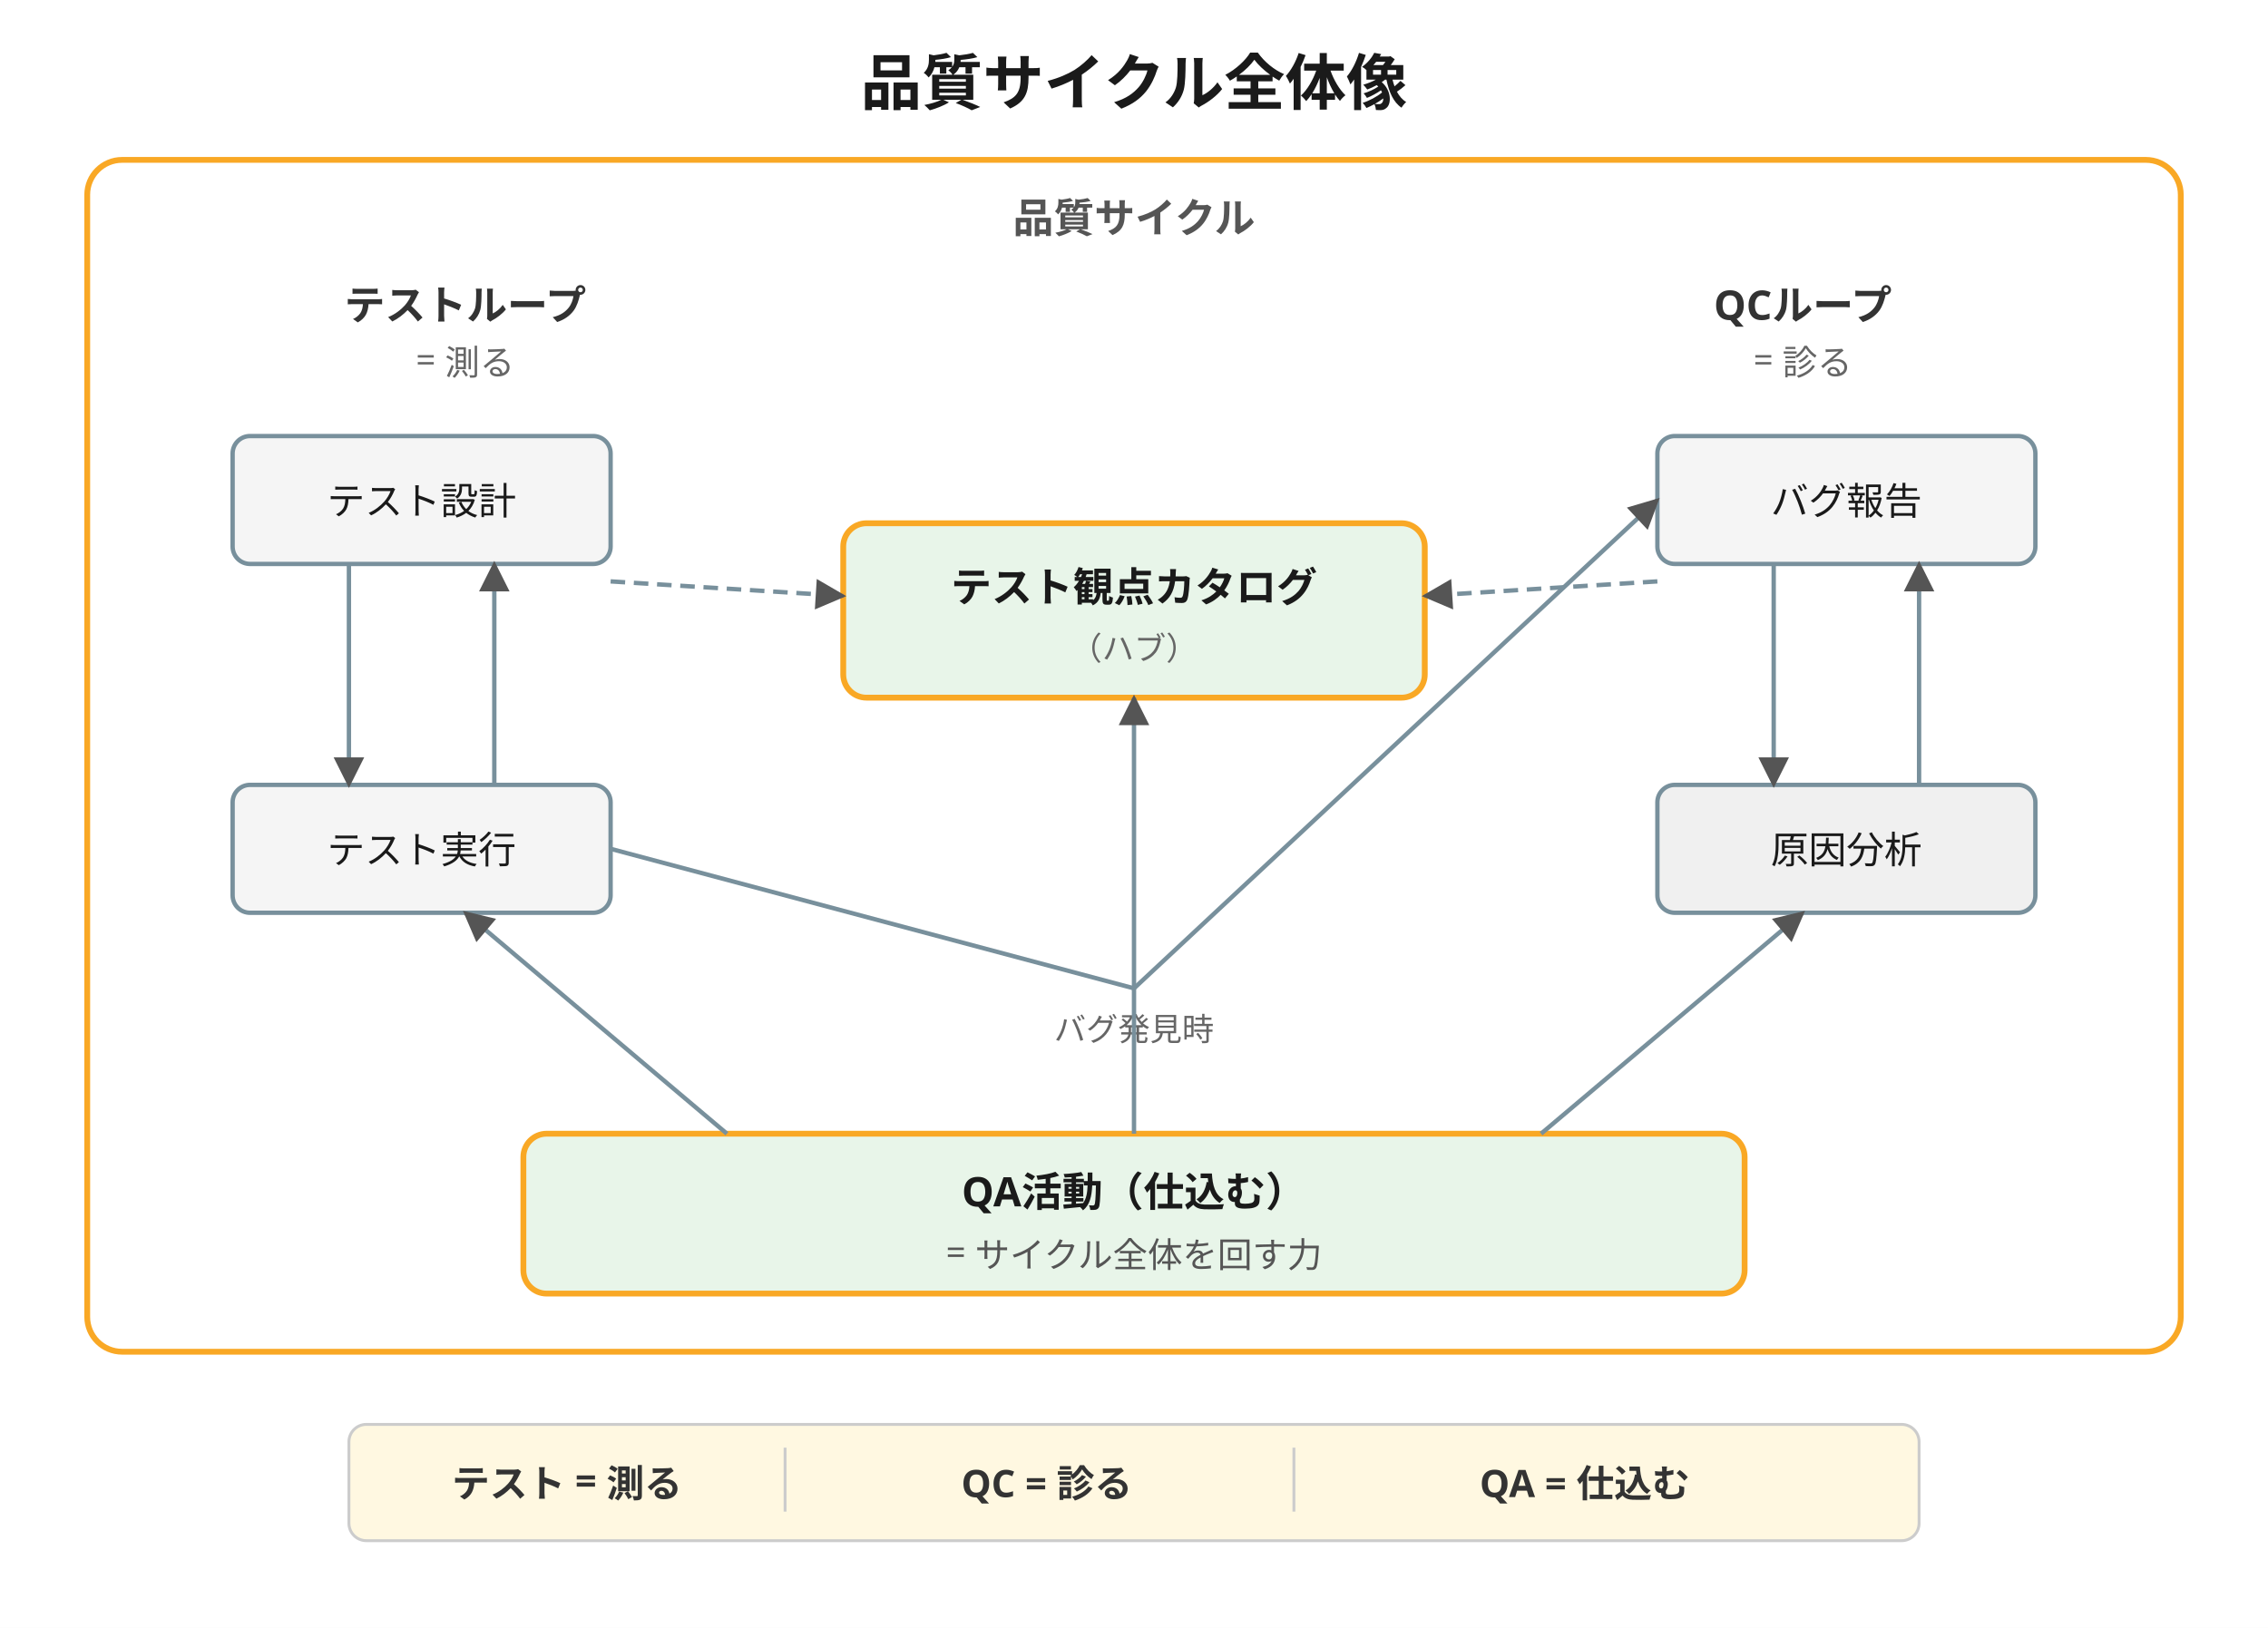
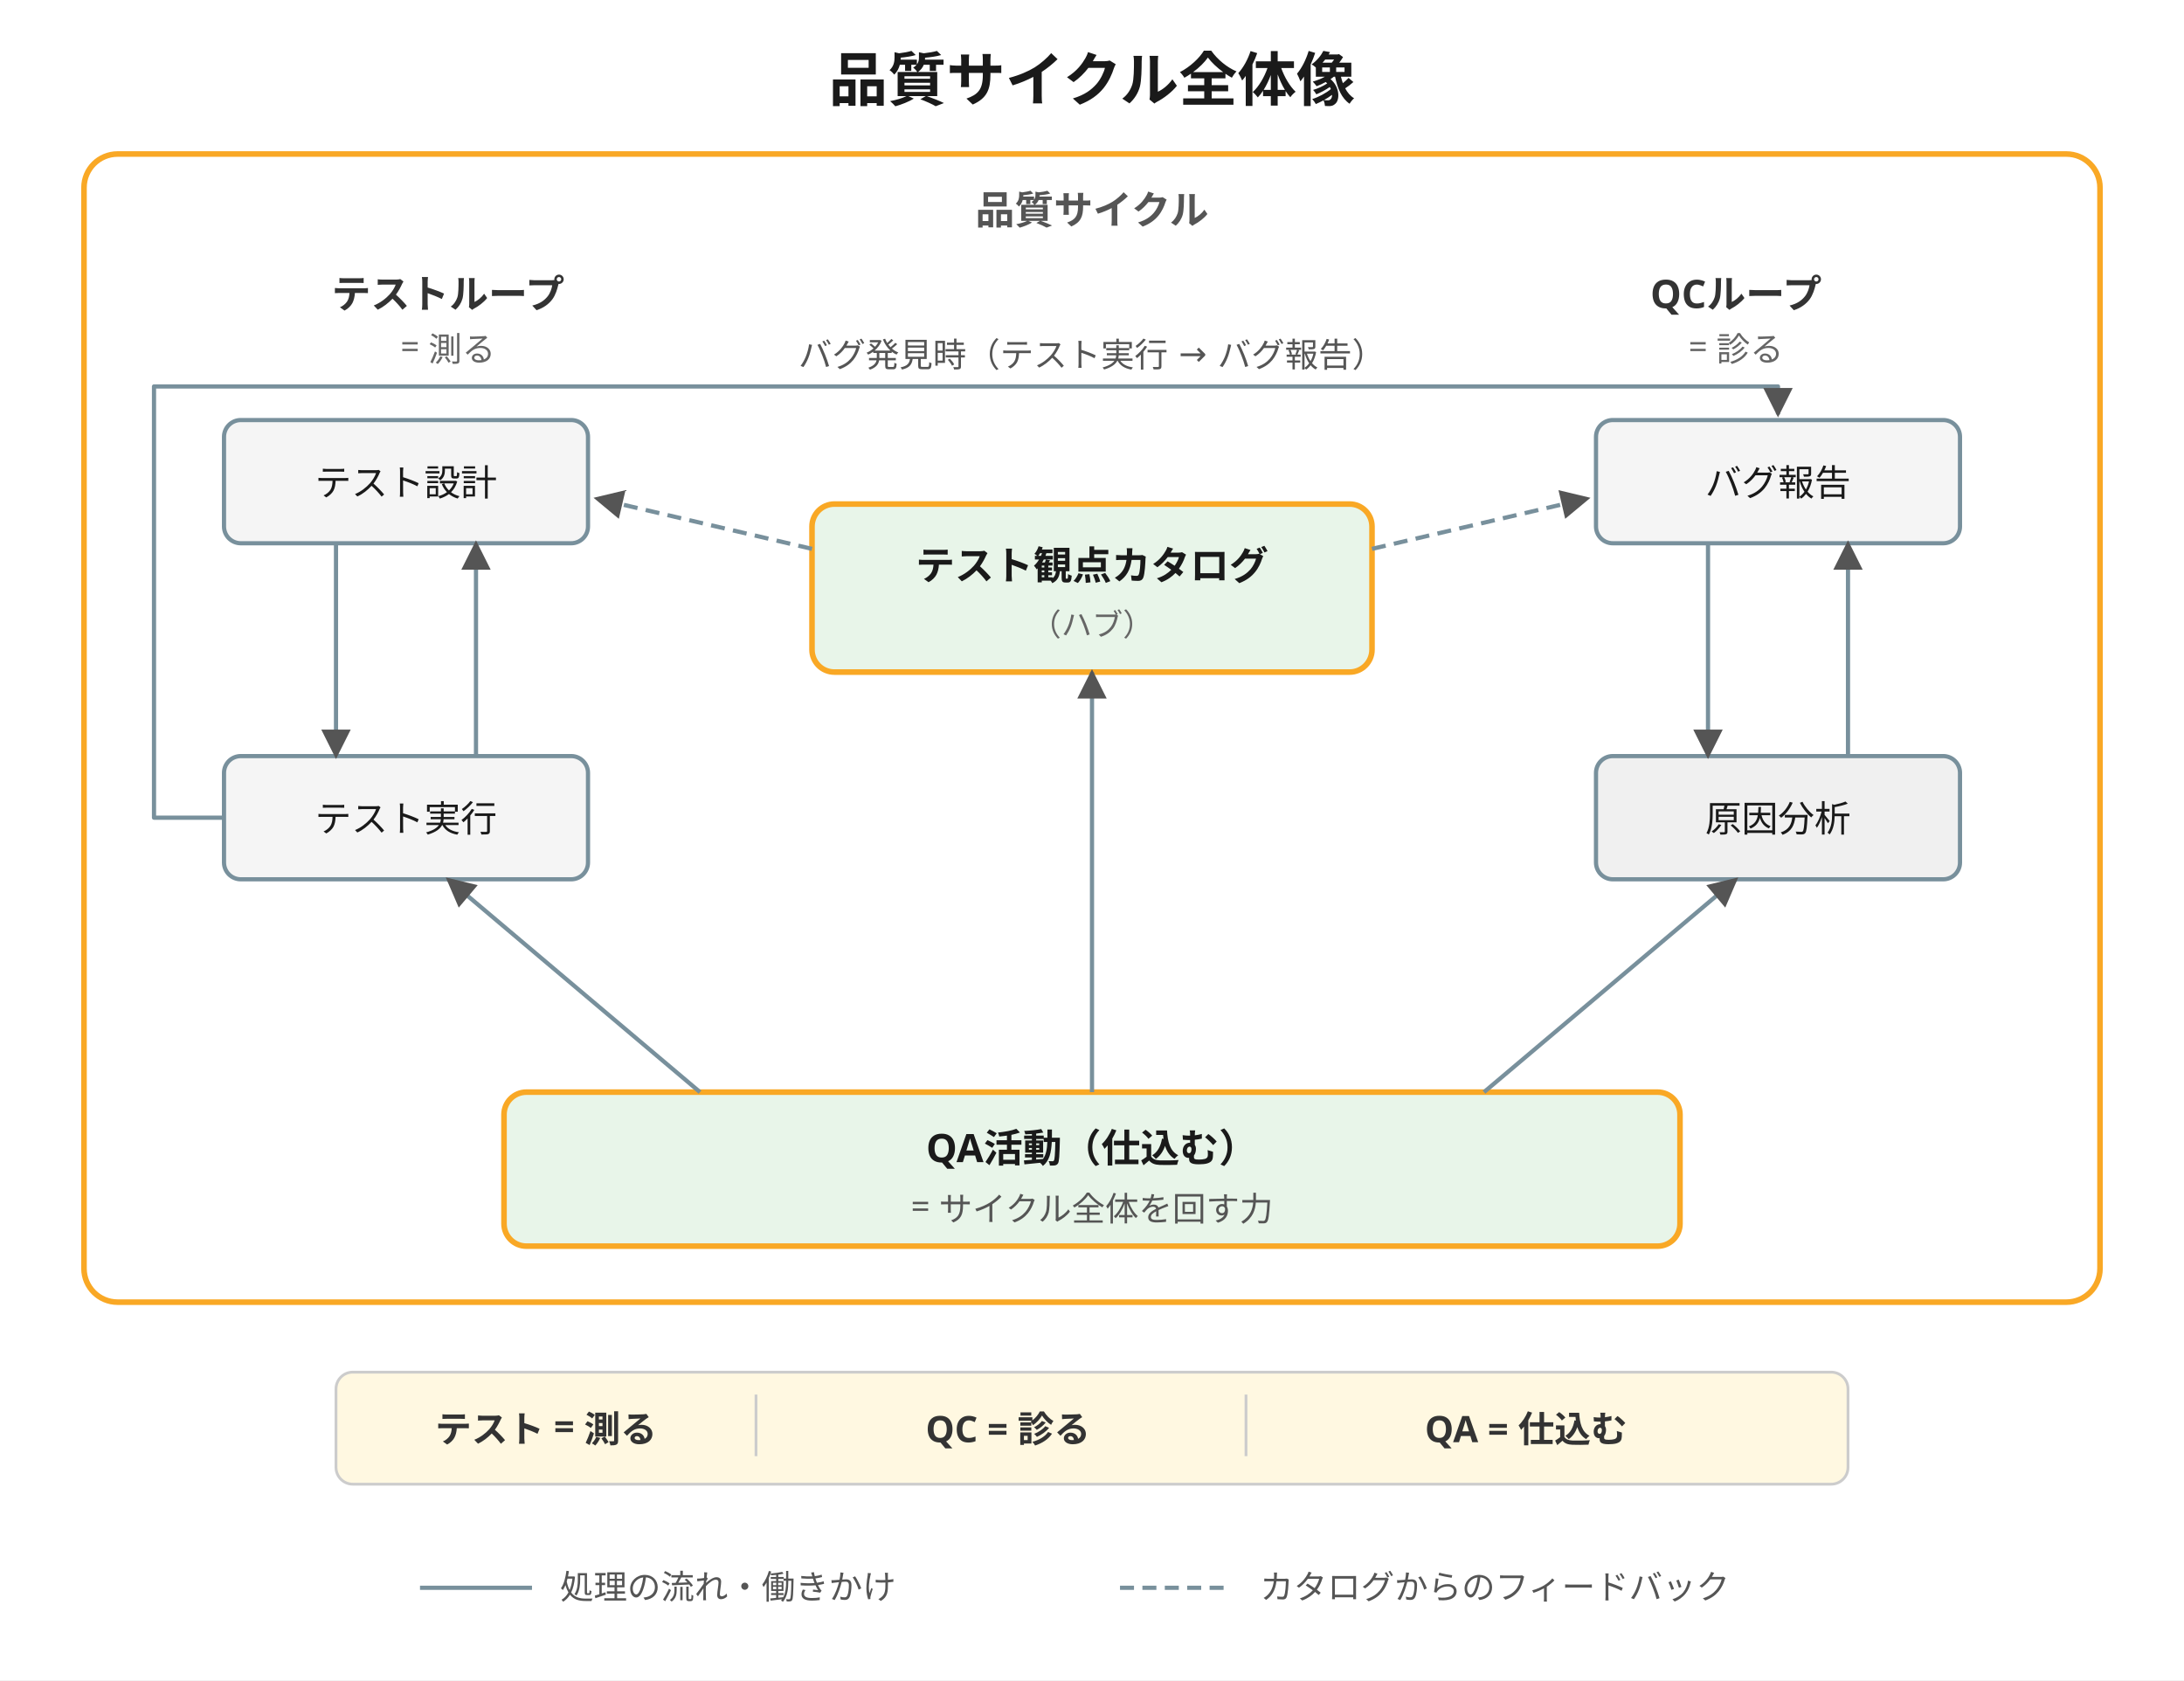
- <svg xmlns="http://www.w3.org/2000/svg" viewBox="0 0 780 560" font-family="'Hiragino Sans', 'Hiragino Kaku Gothic ProN', sans-serif">
+ <svg xmlns="http://www.w3.org/2000/svg" viewBox="0 0 780 600" font-family="'Hiragino Sans', 'Hiragino Kaku Gothic ProN', sans-serif">
  <defs>
    <marker id="arrow" viewBox="0 0 10 10" refX="9" refY="5" markerWidth="7" markerHeight="7" orient="auto-start-reverse">
      <path d="M 0 0 L 10 5 L 0 10 z" fill="#555" />
    </marker>
  </defs>
-   <rect width="780" height="560" fill="#ffffff" />
+   <rect width="780" height="600" fill="#ffffff" />
  <text x="390" y="36" text-anchor="middle" font-size="21" font-weight="bold" fill="#1a1a1a">品質サイクル全体像</text>
  <rect x="30" y="55" width="720" height="410" rx="12" fill="none" stroke="#F9A825" stroke-width="2" />
  <text x="390" y="80" text-anchor="middle" font-size="14" font-weight="bold" fill="#555">品質サイクル</text>
  <rect x="290" y="180" width="200" height="60" rx="8" fill="#E8F5E9" stroke="#F9A825" stroke-width="2" />
  <text x="390" y="207" text-anchor="middle" font-size="14" font-weight="bold" fill="#1a1a1a">テスト観点カタログ</text>
  <text x="390" y="227" text-anchor="middle" font-size="11" fill="#666">（ハブ）</text>
  <text x="160" y="110" text-anchor="middle" font-size="14" font-weight="bold" fill="#333">テストループ</text>
  <text x="160" y="128" text-anchor="middle" font-size="12" fill="#666">= 測る</text>
  <rect x="80" y="150" width="130" height="44" rx="6" fill="#F5F5F5" stroke="#78909C" stroke-width="1.5" />
  <text x="145" y="177" text-anchor="middle" font-size="13" fill="#1a1a1a">テスト設計</text>
  <rect x="80" y="270" width="130" height="44" rx="6" fill="#F5F5F5" stroke="#78909C" stroke-width="1.5" />
  <text x="145" y="297" text-anchor="middle" font-size="13" fill="#1a1a1a">テスト実行</text>
  <line x1="120" y1="194" x2="120" y2="270" stroke="#78909C" stroke-width="1.5" marker-end="url(#arrow)" />
  <path d="M 170 270 L 170 194" fill="none" stroke="#78909C" stroke-width="1.5" marker-end="url(#arrow)" />
-   <line x1="210" y1="200" x2="290" y2="205" stroke="#78909C" stroke-width="1.5" stroke-dasharray="5,3" marker-end="url(#arrow)" />
+   <line x1="290" y1="196" x2="213" y2="178" stroke="#78909C" stroke-width="1.5" stroke-dasharray="5,3" marker-end="url(#arrow)" />
  <text x="620" y="110" text-anchor="middle" font-size="14" font-weight="bold" fill="#333">QCループ</text>
  <text x="620" y="128" text-anchor="middle" font-size="12" fill="#666">= 診る</text>
  <rect x="570" y="150" width="130" height="44" rx="6" fill="#F5F5F5" stroke="#78909C" stroke-width="1.5" />
  <text x="635" y="177" text-anchor="middle" font-size="13" fill="#1a1a1a">バグ報告</text>
  <rect x="570" y="270" width="130" height="44" rx="6" fill="#f0f0f0" stroke="#78909C" stroke-width="1.5" />
  <text x="635" y="297" text-anchor="middle" font-size="13" fill="#1a1a1a">原因分析</text>
  <line x1="610" y1="194" x2="610" y2="270" stroke="#78909C" stroke-width="1.5" marker-end="url(#arrow)" />
  <path d="M 660 270 L 660 194" fill="none" stroke="#78909C" stroke-width="1.5" marker-end="url(#arrow)" />
-   <line x1="570" y1="200" x2="490" y2="205" stroke="#78909C" stroke-width="1.5" stroke-dasharray="5,3" marker-end="url(#arrow)" />
-   <path d="M 210 292 L 390 340 L 570 172" fill="none" stroke="#78909C" stroke-width="1.5" marker-end="url(#arrow)" />
-   <text x="390" y="358" text-anchor="middle" font-size="11" fill="#666">バグ発見時</text>
+   <line x1="490" y1="196" x2="567" y2="178" stroke="#78909C" stroke-width="1.5" stroke-dasharray="5,3" marker-end="url(#arrow)" />
+   <path d="M 80 292 L 55 292 L 55 138 L 635 138 L 635 148" fill="none" stroke="#78909C" stroke-width="1.5" stroke-linejoin="round" marker-end="url(#arrow)" />
+   <text x="390" y="131" text-anchor="middle" font-size="12" fill="#555">バグ発見時（テスト実行 → バグ報告）</text>
  <rect x="180" y="390" width="420" height="55" rx="8" fill="#E8F5E9" stroke="#F9A825" stroke-width="2" />
  <text x="390" y="415" text-anchor="middle" font-size="14" font-weight="bold" fill="#1a1a1a">QA活動（仕込む）</text>
  <text x="390" y="435" text-anchor="middle" font-size="12" fill="#555">= サイクル全体を回す力</text>
  <line x1="250" y1="390" x2="160" y2="314" stroke="#78909C" stroke-width="1.5" marker-end="url(#arrow)" />
  <line x1="530" y1="390" x2="620" y2="314" stroke="#78909C" stroke-width="1.5" marker-end="url(#arrow)" />
  <line x1="390" y1="390" x2="390" y2="240" stroke="#78909C" stroke-width="1.5" marker-end="url(#arrow)" />
  <rect x="120" y="490" width="540" height="40" rx="6" fill="#FFF8E1" stroke="#ccc" stroke-width="1" />
  <text x="195" y="515" text-anchor="middle" font-size="13" font-weight="bold" fill="#333">テスト = 測る</text>
  <line x1="270" y1="498" x2="270" y2="520" stroke="#ccc" stroke-width="1" />
  <text x="360" y="515" text-anchor="middle" font-size="13" font-weight="bold" fill="#333">QC = 診る</text>
  <line x1="445" y1="498" x2="445" y2="520" stroke="#ccc" stroke-width="1" />
  <text x="545" y="515" text-anchor="middle" font-size="13" font-weight="bold" fill="#333">QA = 仕込む</text>
+   <line x1="150" y1="567" x2="190" y2="567" stroke="#78909C" stroke-width="1.5" />
+   <text x="200" y="571" font-size="12" fill="#555">処理の流れ・働きかけ</text>
+   <line x1="400" y1="567" x2="440" y2="567" stroke="#78909C" stroke-width="1.5" stroke-dasharray="5,3" />
+   <text x="450" y="571" font-size="12" fill="#555">カタログからのフィードバック</text>
</svg>
